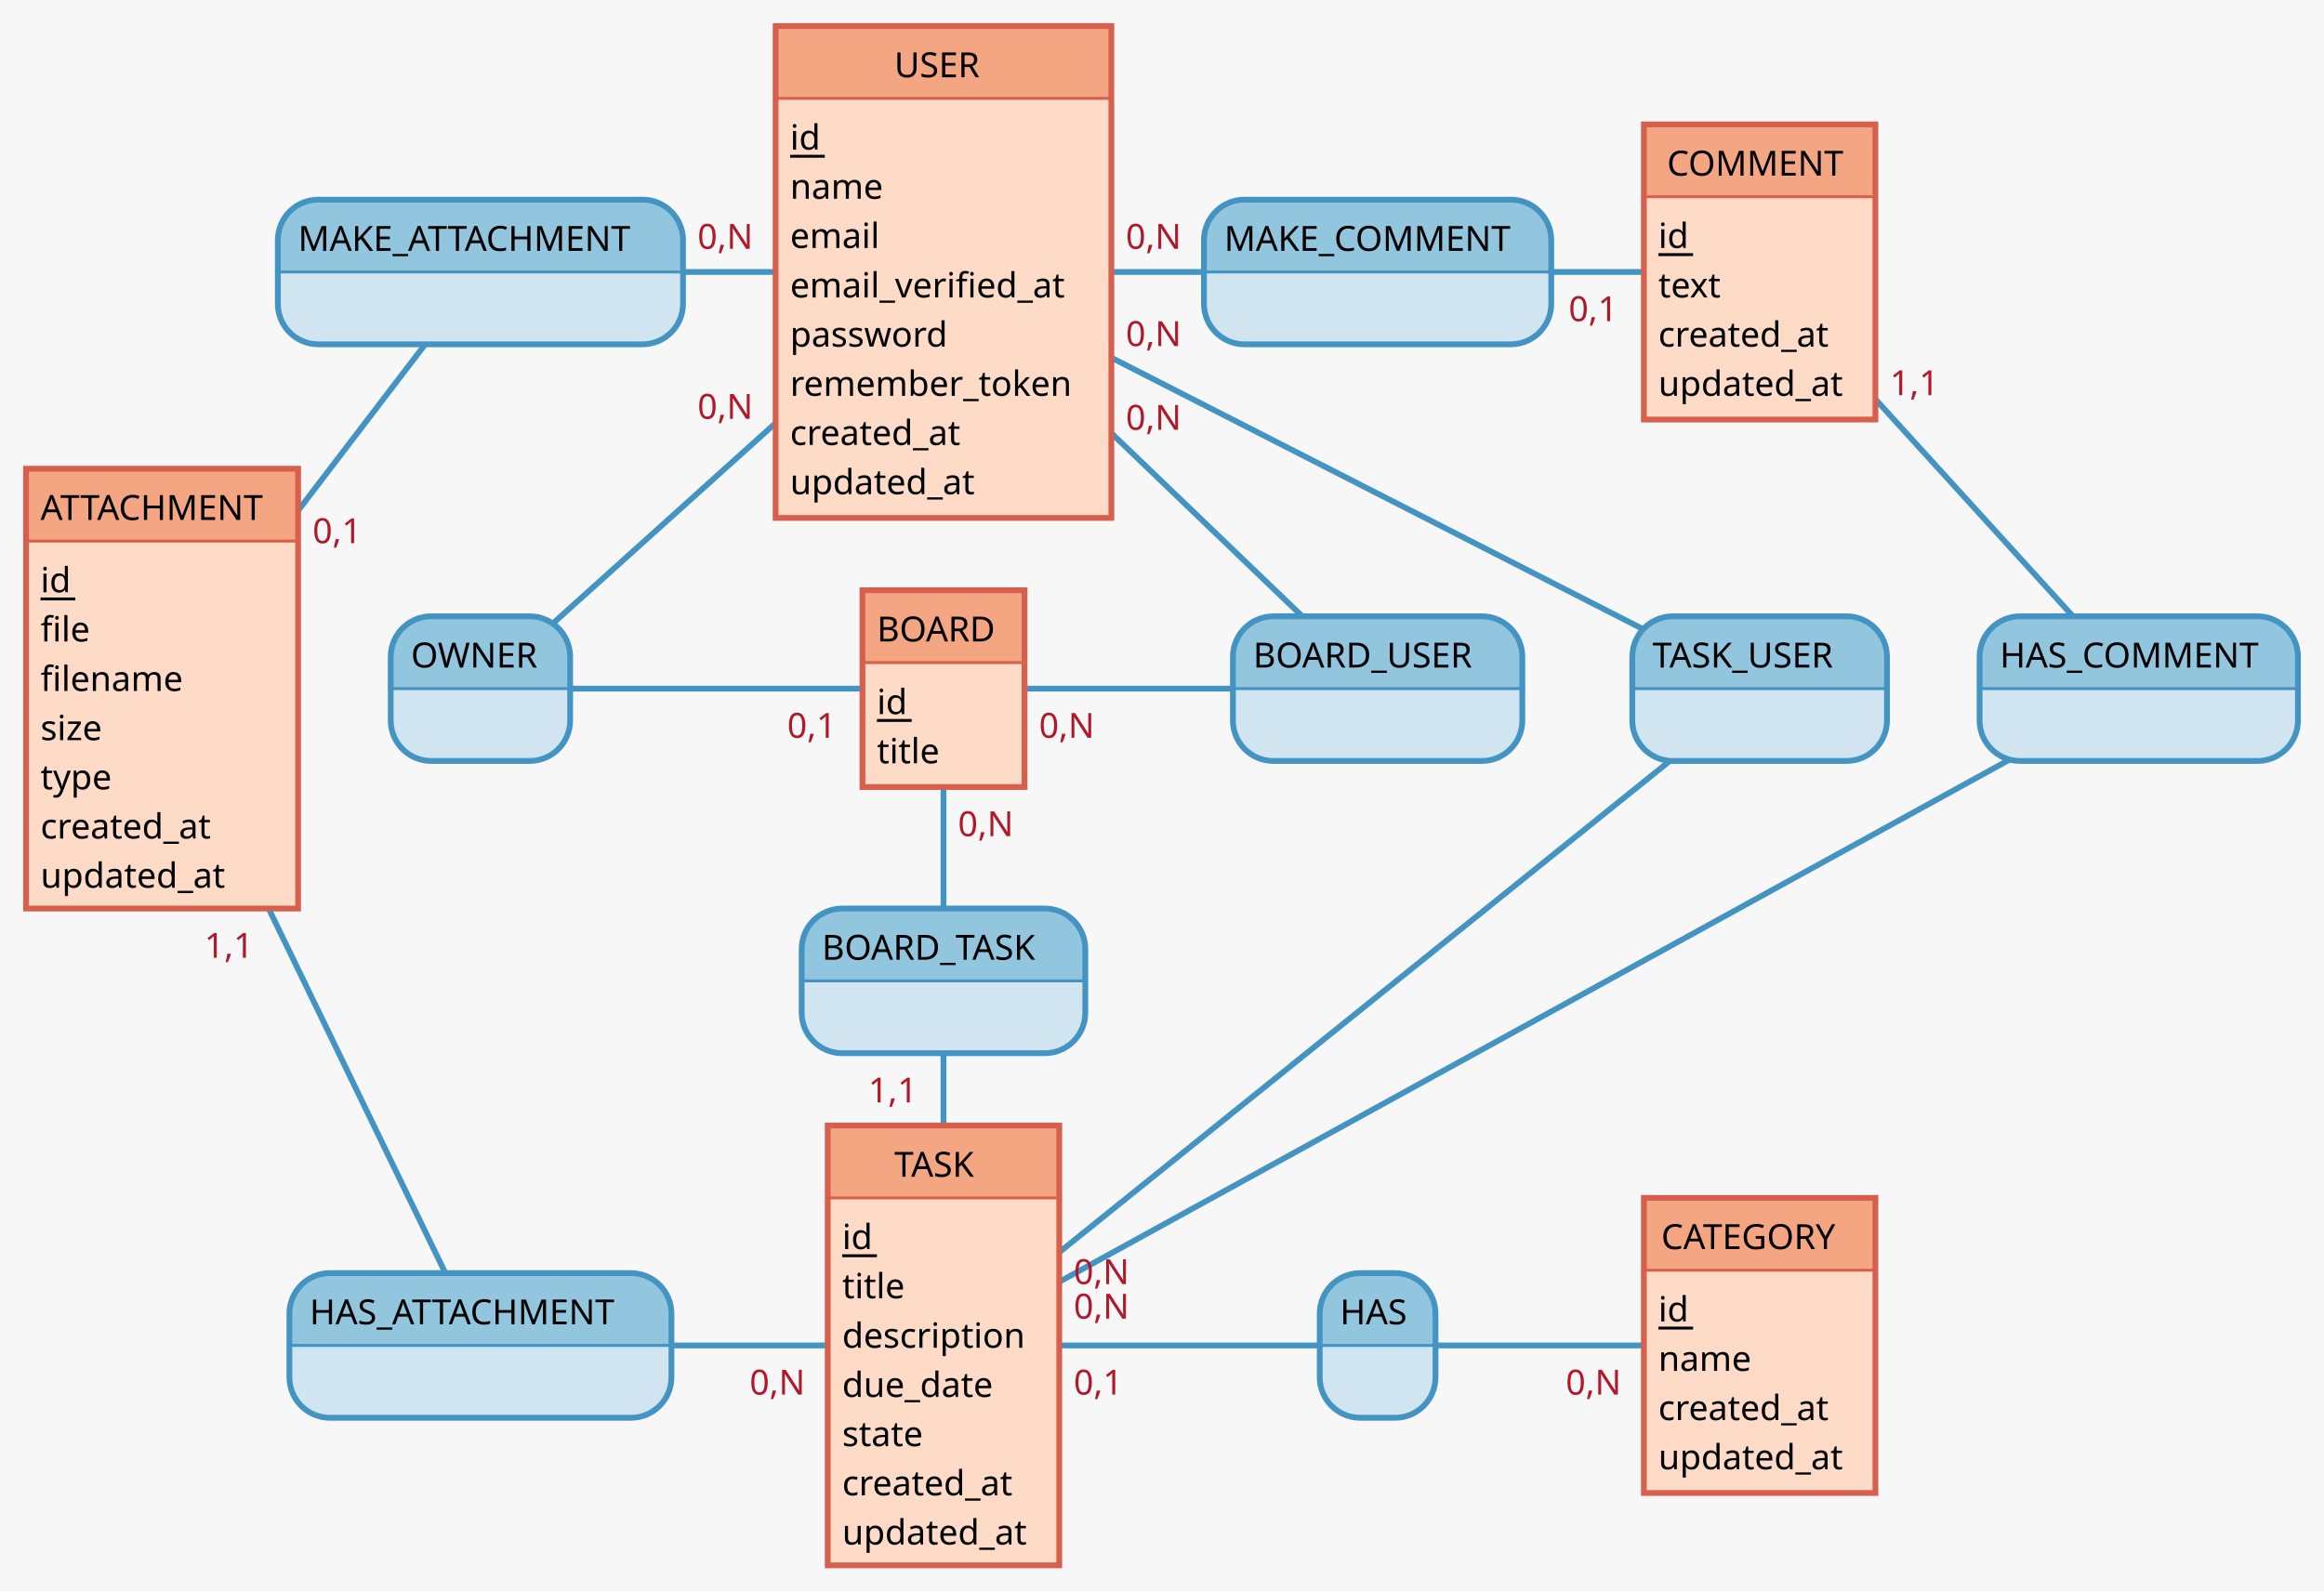
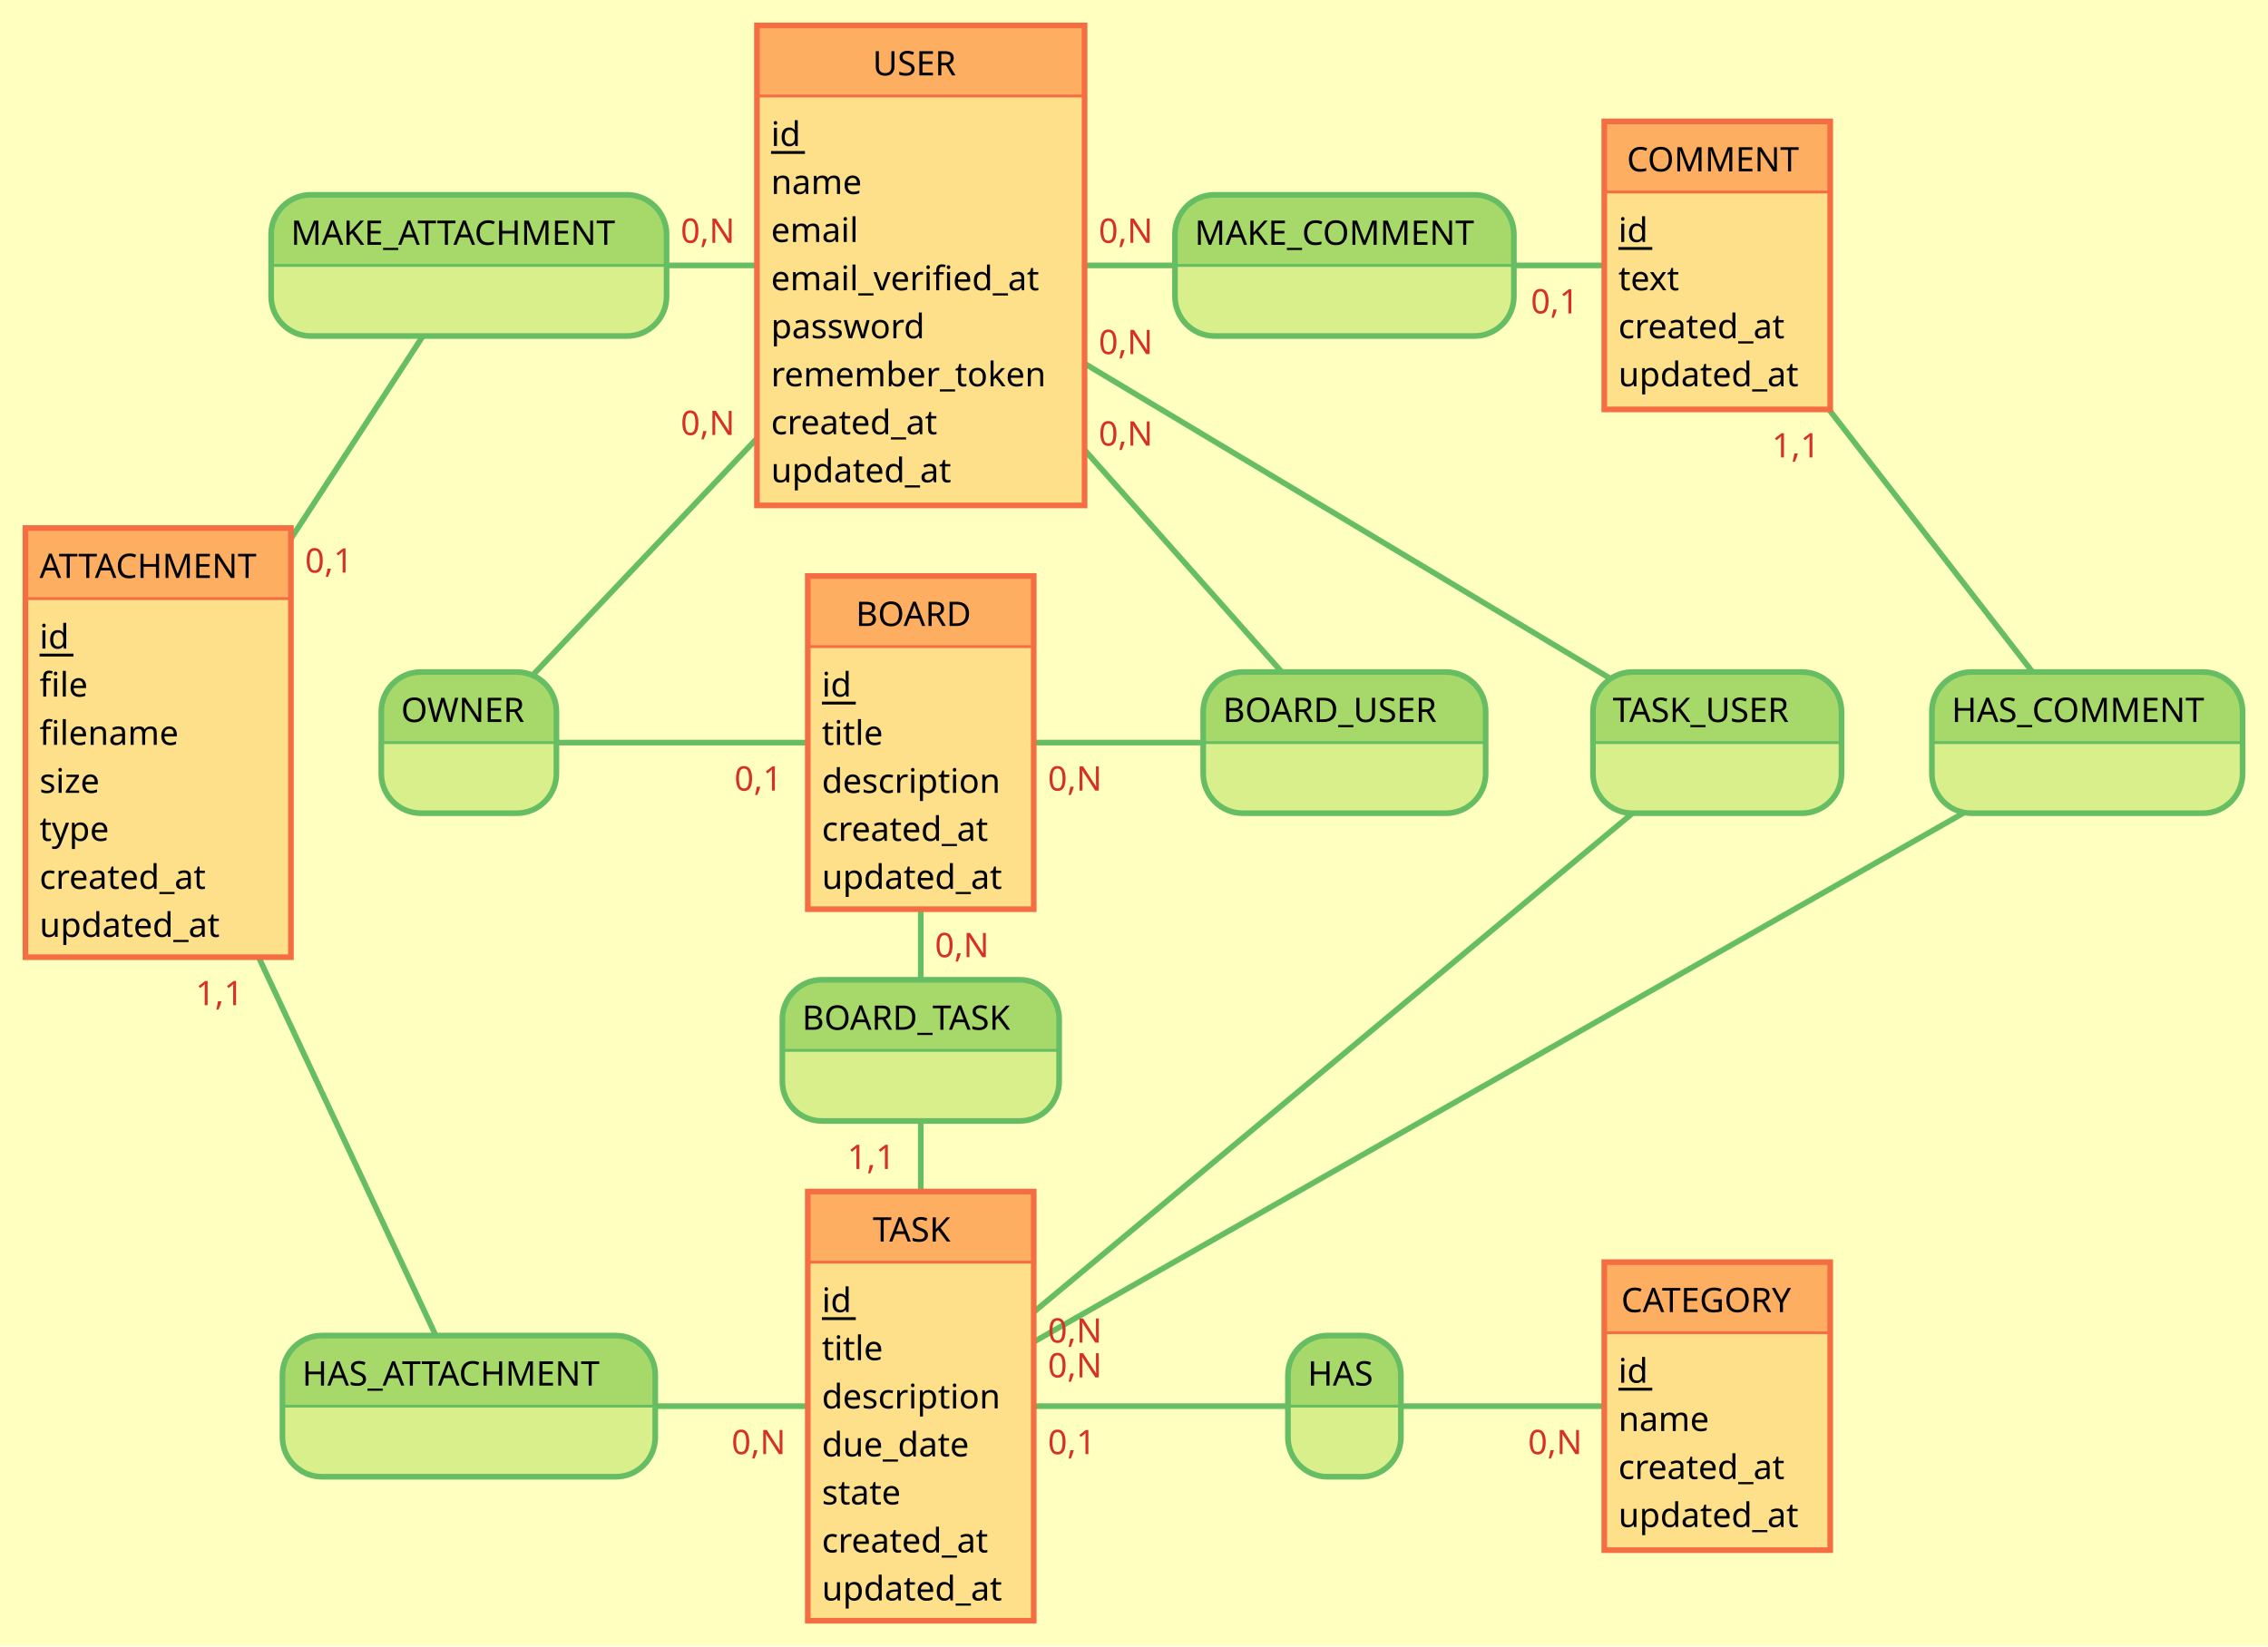
- <svg xmlns="http://www.w3.org/2000/svg" width="803" height="550" view_box="0 0 803 550">\n\n<rect id="frame" x="0" y="0" width="803" height="550" fill="#f7f7f7" stroke="none" stroke-width="0" />
-   <line x1="326" y1="465" x2="739" y2="238" stroke="#4393c3" stroke-width="2" />
-   <text x="371" y="455.734" fill="#b2182b" font-family="Verdana" font-size="12">0,N</text>
-   <line x1="608" y1="94" x2="739" y2="238" stroke="#4393c3" stroke-width="2" />
-   <text x="653" y="136.568" fill="#b2182b" font-family="Verdana" font-size="12">1,1</text>
+ <svg xmlns="http://www.w3.org/2000/svg" width="803" height="583" view_box="0 0 803 583">\n\n<rect id="frame" x="0" y="0" width="803" height="583" fill="#ffffbf" stroke="none" stroke-width="0" />
+   <line x1="326" y1="498" x2="739" y2="263" stroke="#66bd63" stroke-width="2" />
+   <text x="371" y="487.817" fill="#d73027" font-family="Verdana" font-size="12">0,N</text>
+   <line x1="608" y1="94" x2="739" y2="263" stroke="#66bd63" stroke-width="2" />
+   <text x="627.347" y="162" fill="#d73027" font-family="Verdana" font-size="12">1,1</text>
  <g id="association-HAS_COMMENT">
-     <path d="M 780 213 a 14 14 90 0 1 14 14 V 238 h -110 V 227 a 14 14 90 0 1 14 -14" fill="#92c5de" stroke="#92c5de" stroke-width="0" />
-     <path d="M 794 238.0 v 11 a 14 14 90 0 1 -14 14 H 698 a 14 14 90 0 1 -14 -14 V 238.0 H 110" fill="#d1e5f0" stroke="#d1e5f0" stroke-width="0" />
-     <rect x="684" y="213" width="110" height="50" fill="none" rx="14" stroke="#4393c3" stroke-width="2" />
-     <line x1="684" y1="238" x2="794" y2="238" stroke="#4393c3" stroke-width="1" />
-     <text x="691" y="230.7" fill="#000000" font-family="Verdana" font-size="12">HAS_COMMENT</text>
+     <path d="M 780 238 a 14 14 90 0 1 14 14 V 263 h -110 V 252 a 14 14 90 0 1 14 -14" fill="#a6d96a" stroke="#a6d96a" stroke-width="0" />
+     <path d="M 794 263.0 v 11 a 14 14 90 0 1 -14 14 H 698 a 14 14 90 0 1 -14 -14 V 263.0 H 110" fill="#d9ef8b" stroke="#d9ef8b" stroke-width="0" />
+     <rect x="684" y="238" width="110" height="50" fill="none" rx="14" stroke="#66bd63" stroke-width="2" />
+     <line x1="684" y1="263" x2="794" y2="263" stroke="#66bd63" stroke-width="1" />
+     <text x="691" y="255.7" fill="#000000" font-family="Verdana" font-size="12">HAS_COMMENT</text>
  </g>
-   <line x1="326" y1="94" x2="608" y2="238" stroke="#4393c3" stroke-width="2" />
-   <text x="389" y="119.606" fill="#b2182b" font-family="Verdana" font-size="12">0,N</text>
-   <line x1="326" y1="465" x2="608" y2="238" stroke="#4393c3" stroke-width="2" />
-   <text x="371" y="443.805" fill="#b2182b" font-family="Verdana" font-size="12">0,N</text>
+   <line x1="326" y1="94" x2="608" y2="263" stroke="#66bd63" stroke-width="2" />
+   <text x="389" y="125.399" fill="#d73027" font-family="Verdana" font-size="12">0,N</text>
+   <line x1="326" y1="498" x2="608" y2="263" stroke="#66bd63" stroke-width="2" />
+   <text x="371" y="475.501" fill="#d73027" font-family="Verdana" font-size="12">0,N</text>
  <g id="association-TASK_USER">
-     <path d="M 638 213 a 14 14 90 0 1 14 14 V 238 h -88 V 227 a 14 14 90 0 1 14 -14" fill="#92c5de" stroke="#92c5de" stroke-width="0" />
-     <path d="M 652 238.0 v 11 a 14 14 90 0 1 -14 14 H 578 a 14 14 90 0 1 -14 -14 V 238.0 H 88" fill="#d1e5f0" stroke="#d1e5f0" stroke-width="0" />
-     <rect x="564" y="213" width="88" height="50" fill="none" rx="14" stroke="#4393c3" stroke-width="2" />
-     <line x1="564" y1="238" x2="652" y2="238" stroke="#4393c3" stroke-width="1" />
-     <text x="571" y="230.7" fill="#000000" font-family="Verdana" font-size="12">TASK_USER</text>
+     <path d="M 638 238 a 14 14 90 0 1 14 14 V 263 h -88 V 252 a 14 14 90 0 1 14 -14" fill="#a6d96a" stroke="#a6d96a" stroke-width="0" />
+     <path d="M 652 263.0 v 11 a 14 14 90 0 1 -14 14 H 578 a 14 14 90 0 1 -14 -14 V 263.0 H 88" fill="#d9ef8b" stroke="#d9ef8b" stroke-width="0" />
+     <rect x="564" y="238" width="88" height="50" fill="none" rx="14" stroke="#66bd63" stroke-width="2" />
+     <line x1="564" y1="263" x2="652" y2="263" stroke="#66bd63" stroke-width="1" />
+     <text x="571" y="255.7" fill="#000000" font-family="Verdana" font-size="12">TASK_USER</text>
  </g>
-   <line x1="326" y1="94" x2="476" y2="238" stroke="#4393c3" stroke-width="2" />
-   <text x="389" y="148.547" fill="#b2182b" font-family="Verdana" font-size="12">0,N</text>
-   <line x1="326" y1="238" x2="476" y2="238" stroke="#4393c3" stroke-width="2" />
-   <text x="359" y="255.0" fill="#b2182b" font-family="Verdana" font-size="12">0,N</text>
+   <line x1="326" y1="94" x2="476" y2="263" stroke="#66bd63" stroke-width="2" />
+   <text x="389" y="157.823" fill="#d73027" font-family="Verdana" font-size="12">0,N</text>
+   <line x1="326" y1="263" x2="476" y2="263" stroke="#66bd63" stroke-width="2" />
+   <text x="371" y="280.0" fill="#d73027" font-family="Verdana" font-size="12">0,N</text>
  <g id="association-BOARD_USER">
-     <path d="M 512 213 a 14 14 90 0 1 14 14 V 238 h -100 V 227 a 14 14 90 0 1 14 -14" fill="#92c5de" stroke="#92c5de" stroke-width="0" />
-     <path d="M 526 238.0 v 11 a 14 14 90 0 1 -14 14 H 440 a 14 14 90 0 1 -14 -14 V 238.0 H 100" fill="#d1e5f0" stroke="#d1e5f0" stroke-width="0" />
-     <rect x="426" y="213" width="100" height="50" fill="none" rx="14" stroke="#4393c3" stroke-width="2" />
-     <line x1="426" y1="238" x2="526" y2="238" stroke="#4393c3" stroke-width="1" />
-     <text x="433" y="230.7" fill="#000000" font-family="Verdana" font-size="12">BOARD_USER</text>
+     <path d="M 512 238 a 14 14 90 0 1 14 14 V 263 h -100 V 252 a 14 14 90 0 1 14 -14" fill="#a6d96a" stroke="#a6d96a" stroke-width="0" />
+     <path d="M 526 263.0 v 11 a 14 14 90 0 1 -14 14 H 440 a 14 14 90 0 1 -14 -14 V 263.0 H 100" fill="#d9ef8b" stroke="#d9ef8b" stroke-width="0" />
+     <rect x="426" y="238" width="100" height="50" fill="none" rx="14" stroke="#66bd63" stroke-width="2" />
+     <line x1="426" y1="263" x2="526" y2="263" stroke="#66bd63" stroke-width="1" />
+     <text x="433" y="255.7" fill="#000000" font-family="Verdana" font-size="12">BOARD_USER</text>
  </g>
-   <line x1="326" y1="465" x2="326" y2="339" stroke="#4393c3" stroke-width="2" />
-   <text x="300.0" y="381" fill="#b2182b" font-family="Verdana" font-size="12">1,1</text>
-   <line x1="326" y1="238" x2="326" y2="339" stroke="#4393c3" stroke-width="2" />
-   <text x="331.0" y="289" fill="#b2182b" font-family="Verdana" font-size="12">0,N</text>
+   <line x1="326" y1="498" x2="326" y2="372" stroke="#66bd63" stroke-width="2" />
+   <text x="300.0" y="414" fill="#d73027" font-family="Verdana" font-size="12">1,1</text>
+   <line x1="326" y1="263" x2="326" y2="372" stroke="#66bd63" stroke-width="2" />
+   <text x="331.0" y="339" fill="#d73027" font-family="Verdana" font-size="12">0,N</text>
  <g id="association-BOARD_TASK">
-     <path d="M 361 314 a 14 14 90 0 1 14 14 V 339 h -98 V 328 a 14 14 90 0 1 14 -14" fill="#92c5de" stroke="#92c5de" stroke-width="0" />
-     <path d="M 375 339.0 v 11 a 14 14 90 0 1 -14 14 H 291 a 14 14 90 0 1 -14 -14 V 339.0 H 98" fill="#d1e5f0" stroke="#d1e5f0" stroke-width="0" />
-     <rect x="277" y="314" width="98" height="50" fill="none" rx="14" stroke="#4393c3" stroke-width="2" />
-     <line x1="277" y1="339" x2="375" y2="339" stroke="#4393c3" stroke-width="1" />
-     <text x="284" y="331.7" fill="#000000" font-family="Verdana" font-size="12">BOARD_TASK</text>
+     <path d="M 361 347 a 14 14 90 0 1 14 14 V 372 h -98 V 361 a 14 14 90 0 1 14 -14" fill="#a6d96a" stroke="#a6d96a" stroke-width="0" />
+     <path d="M 375 372.0 v 11 a 14 14 90 0 1 -14 14 H 291 a 14 14 90 0 1 -14 -14 V 372.0 H 98" fill="#d9ef8b" stroke="#d9ef8b" stroke-width="0" />
+     <rect x="277" y="347" width="98" height="50" fill="none" rx="14" stroke="#66bd63" stroke-width="2" />
+     <line x1="277" y1="372" x2="375" y2="372" stroke="#66bd63" stroke-width="1" />
+     <text x="284" y="364.7" fill="#000000" font-family="Verdana" font-size="12">BOARD_TASK</text>
  </g>
-   <line x1="326" y1="94" x2="166" y2="94" stroke="#4393c3" stroke-width="2" />
-   <text x="241" y="86.0" fill="#b2182b" font-family="Verdana" font-size="12">0,N</text>
-   <line x1="56" y1="238" x2="166" y2="94" stroke="#4393c3" stroke-width="2" />
-   <text x="108" y="187.728" fill="#b2182b" font-family="Verdana" font-size="12">0,1</text>
+   <line x1="326" y1="94" x2="166" y2="94" stroke="#66bd63" stroke-width="2" />
+   <text x="241" y="86.0" fill="#d73027" font-family="Verdana" font-size="12">0,N</text>
+   <line x1="56" y1="263" x2="166" y2="94" stroke="#66bd63" stroke-width="2" />
+   <text x="108" y="202.789" fill="#d73027" font-family="Verdana" font-size="12">0,1</text>
  <g id="association-MAKE_ATTACHMENT">
-     <path d="M 222 69 a 14 14 90 0 1 14 14 V 94 h -140 V 83 a 14 14 90 0 1 14 -14" fill="#92c5de" stroke="#92c5de" stroke-width="0" />
-     <path d="M 236 94.0 v 11 a 14 14 90 0 1 -14 14 H 110 a 14 14 90 0 1 -14 -14 V 94.0 H 140" fill="#d1e5f0" stroke="#d1e5f0" stroke-width="0" />
-     <rect x="96" y="69" width="140" height="50" fill="none" rx="14" stroke="#4393c3" stroke-width="2" />
-     <line x1="96" y1="94" x2="236" y2="94" stroke="#4393c3" stroke-width="1" />
+     <path d="M 222 69 a 14 14 90 0 1 14 14 V 94 h -140 V 83 a 14 14 90 0 1 14 -14" fill="#a6d96a" stroke="#a6d96a" stroke-width="0" />
+     <path d="M 236 94.0 v 11 a 14 14 90 0 1 -14 14 H 110 a 14 14 90 0 1 -14 -14 V 94.0 H 140" fill="#d9ef8b" stroke="#d9ef8b" stroke-width="0" />
+     <rect x="96" y="69" width="140" height="50" fill="none" rx="14" stroke="#66bd63" stroke-width="2" />
+     <line x1="96" y1="94" x2="236" y2="94" stroke="#66bd63" stroke-width="1" />
    <text x="103" y="86.7" fill="#000000" font-family="Verdana" font-size="12">MAKE_ATTACHMENT</text>
  </g>
-   <line x1="326" y1="94" x2="476" y2="94" stroke="#4393c3" stroke-width="2" />
-   <text x="389" y="86.0" fill="#b2182b" font-family="Verdana" font-size="12">0,N</text>
-   <line x1="608" y1="94" x2="476" y2="94" stroke="#4393c3" stroke-width="2" />
-   <text x="542" y="111.0" fill="#b2182b" font-family="Verdana" font-size="12">0,1</text>
+   <line x1="326" y1="94" x2="476" y2="94" stroke="#66bd63" stroke-width="2" />
+   <text x="389" y="86.0" fill="#d73027" font-family="Verdana" font-size="12">0,N</text>
+   <line x1="608" y1="94" x2="476" y2="94" stroke="#66bd63" stroke-width="2" />
+   <text x="542" y="111.0" fill="#d73027" font-family="Verdana" font-size="12">0,1</text>
  <g id="association-MAKE_COMMENT">
-     <path d="M 522 69 a 14 14 90 0 1 14 14 V 94 h -120 V 83 a 14 14 90 0 1 14 -14" fill="#92c5de" stroke="#92c5de" stroke-width="0" />
-     <path d="M 536 94.0 v 11 a 14 14 90 0 1 -14 14 H 430 a 14 14 90 0 1 -14 -14 V 94.0 H 120" fill="#d1e5f0" stroke="#d1e5f0" stroke-width="0" />
-     <rect x="416" y="69" width="120" height="50" fill="none" rx="14" stroke="#4393c3" stroke-width="2" />
-     <line x1="416" y1="94" x2="536" y2="94" stroke="#4393c3" stroke-width="1" />
+     <path d="M 522 69 a 14 14 90 0 1 14 14 V 94 h -120 V 83 a 14 14 90 0 1 14 -14" fill="#a6d96a" stroke="#a6d96a" stroke-width="0" />
+     <path d="M 536 94.0 v 11 a 14 14 90 0 1 -14 14 H 430 a 14 14 90 0 1 -14 -14 V 94.0 H 120" fill="#d9ef8b" stroke="#d9ef8b" stroke-width="0" />
+     <rect x="416" y="69" width="120" height="50" fill="none" rx="14" stroke="#66bd63" stroke-width="2" />
+     <line x1="416" y1="94" x2="536" y2="94" stroke="#66bd63" stroke-width="1" />
    <text x="423" y="86.7" fill="#000000" font-family="Verdana" font-size="12">MAKE_COMMENT</text>
  </g>
-   <line x1="326" y1="465" x2="166" y2="465" stroke="#4393c3" stroke-width="2" />
-   <text x="259" y="482.0" fill="#b2182b" font-family="Verdana" font-size="12">0,N</text>
-   <line x1="56" y1="238" x2="166" y2="465" stroke="#4393c3" stroke-width="2" />
-   <text x="70.619" y="331" fill="#b2182b" font-family="Verdana" font-size="12">1,1</text>
+   <line x1="326" y1="498" x2="166" y2="498" stroke="#66bd63" stroke-width="2" />
+   <text x="259" y="515.0" fill="#d73027" font-family="Verdana" font-size="12">0,N</text>
+   <line x1="56" y1="263" x2="166" y2="498" stroke="#66bd63" stroke-width="2" />
+   <text x="69.239" y="356" fill="#d73027" font-family="Verdana" font-size="12">1,1</text>
  <g id="association-HAS_ATTACHMENT">
-     <path d="M 218 440 a 14 14 90 0 1 14 14 V 465 h -132 V 454 a 14 14 90 0 1 14 -14" fill="#92c5de" stroke="#92c5de" stroke-width="0" />
-     <path d="M 232 465.0 v 11 a 14 14 90 0 1 -14 14 H 114 a 14 14 90 0 1 -14 -14 V 465.0 H 132" fill="#d1e5f0" stroke="#d1e5f0" stroke-width="0" />
-     <rect x="100" y="440" width="132" height="50" fill="none" rx="14" stroke="#4393c3" stroke-width="2" />
-     <line x1="100" y1="465" x2="232" y2="465" stroke="#4393c3" stroke-width="1" />
-     <text x="107" y="457.7" fill="#000000" font-family="Verdana" font-size="12">HAS_ATTACHMENT</text>
+     <path d="M 218 473 a 14 14 90 0 1 14 14 V 498 h -132 V 487 a 14 14 90 0 1 14 -14" fill="#a6d96a" stroke="#a6d96a" stroke-width="0" />
+     <path d="M 232 498.0 v 11 a 14 14 90 0 1 -14 14 H 114 a 14 14 90 0 1 -14 -14 V 498.0 H 132" fill="#d9ef8b" stroke="#d9ef8b" stroke-width="0" />
+     <rect x="100" y="473" width="132" height="50" fill="none" rx="14" stroke="#66bd63" stroke-width="2" />
+     <line x1="100" y1="498" x2="232" y2="498" stroke="#66bd63" stroke-width="1" />
+     <text x="107" y="490.7" fill="#000000" font-family="Verdana" font-size="12">HAS_ATTACHMENT</text>
  </g>
-   <line x1="326" y1="94" x2="166" y2="238" stroke="#4393c3" stroke-width="2" />
-   <text x="241" y="144.745" fill="#b2182b" font-family="Verdana" font-size="12">0,N</text>
-   <line x1="326" y1="238" x2="166" y2="238" stroke="#4393c3" stroke-width="2" />
-   <text x="272" y="255.0" fill="#b2182b" font-family="Verdana" font-size="12">0,1</text>
+   <line x1="326" y1="94" x2="166" y2="263" stroke="#66bd63" stroke-width="2" />
+   <text x="241" y="154.06" fill="#d73027" font-family="Verdana" font-size="12">0,N</text>
+   <line x1="326" y1="263" x2="166" y2="263" stroke="#66bd63" stroke-width="2" />
+   <text x="260" y="280.0" fill="#d73027" font-family="Verdana" font-size="12">0,1</text>
  <g id="association-OWNER">
-     <path d="M 183 213 a 14 14 90 0 1 14 14 V 238 h -62 V 227 a 14 14 90 0 1 14 -14" fill="#92c5de" stroke="#92c5de" stroke-width="0" />
-     <path d="M 197 238.0 v 11 a 14 14 90 0 1 -14 14 H 149 a 14 14 90 0 1 -14 -14 V 238.0 H 62" fill="#d1e5f0" stroke="#d1e5f0" stroke-width="0" />
-     <rect x="135" y="213" width="62" height="50" fill="none" rx="14" stroke="#4393c3" stroke-width="2" />
-     <line x1="135" y1="238" x2="197" y2="238" stroke="#4393c3" stroke-width="1" />
-     <text x="142" y="230.7" fill="#000000" font-family="Verdana" font-size="12">OWNER</text>
+     <path d="M 183 238 a 14 14 90 0 1 14 14 V 263 h -62 V 252 a 14 14 90 0 1 14 -14" fill="#a6d96a" stroke="#a6d96a" stroke-width="0" />
+     <path d="M 197 263.0 v 11 a 14 14 90 0 1 -14 14 H 149 a 14 14 90 0 1 -14 -14 V 263.0 H 62" fill="#d9ef8b" stroke="#d9ef8b" stroke-width="0" />
+     <rect x="135" y="238" width="62" height="50" fill="none" rx="14" stroke="#66bd63" stroke-width="2" />
+     <line x1="135" y1="263" x2="197" y2="263" stroke="#66bd63" stroke-width="1" />
+     <text x="142" y="255.7" fill="#000000" font-family="Verdana" font-size="12">OWNER</text>
  </g>
-   <line x1="326" y1="465" x2="476" y2="465" stroke="#4393c3" stroke-width="2" />
-   <text x="371" y="482.0" fill="#b2182b" font-family="Verdana" font-size="12">0,1</text>
-   <line x1="608" y1="465" x2="476" y2="465" stroke="#4393c3" stroke-width="2" />
-   <text x="541" y="482.0" fill="#b2182b" font-family="Verdana" font-size="12">0,N</text>
+   <line x1="326" y1="498" x2="476" y2="498" stroke="#66bd63" stroke-width="2" />
+   <text x="371" y="515.0" fill="#d73027" font-family="Verdana" font-size="12">0,1</text>
+   <line x1="608" y1="498" x2="476" y2="498" stroke="#66bd63" stroke-width="2" />
+   <text x="541" y="515.0" fill="#d73027" font-family="Verdana" font-size="12">0,N</text>
  <g id="association-HAS">
-     <path d="M 482 440 a 14 14 90 0 1 14 14 V 465 h -40 V 454 a 14 14 90 0 1 14 -14" fill="#92c5de" stroke="#92c5de" stroke-width="0" />
-     <path d="M 496 465.0 v 11 a 14 14 90 0 1 -14 14 H 470 a 14 14 90 0 1 -14 -14 V 465.0 H 40" fill="#d1e5f0" stroke="#d1e5f0" stroke-width="0" />
-     <rect x="456" y="440" width="40" height="50" fill="none" rx="14" stroke="#4393c3" stroke-width="2" />
-     <line x1="456" y1="465" x2="496" y2="465" stroke="#4393c3" stroke-width="1" />
-     <text x="463" y="457.7" fill="#000000" font-family="Verdana" font-size="12">HAS</text>
+     <path d="M 482 473 a 14 14 90 0 1 14 14 V 498 h -40 V 487 a 14 14 90 0 1 14 -14" fill="#a6d96a" stroke="#a6d96a" stroke-width="0" />
+     <path d="M 496 498.0 v 11 a 14 14 90 0 1 -14 14 H 470 a 14 14 90 0 1 -14 -14 V 498.0 H 40" fill="#d9ef8b" stroke="#d9ef8b" stroke-width="0" />
+     <rect x="456" y="473" width="40" height="50" fill="none" rx="14" stroke="#66bd63" stroke-width="2" />
+     <line x1="456" y1="498" x2="496" y2="498" stroke="#66bd63" stroke-width="1" />
+     <text x="463" y="490.7" fill="#000000" font-family="Verdana" font-size="12">HAS</text>
  </g>
  <g id="entity-COMMENT">
    <g id="frame-COMMENT">
-       <rect x="568" y="43" width="80" height="25" fill="#f4a582" stroke="#f4a582" stroke-width="0" />
-       <rect x="568" y="68.0" width="80" height="77" fill="#fddbc7" stroke="#fddbc7" stroke-width="0" />
-       <rect x="568" y="43" width="80" height="102" fill="none" stroke="#d6604d" stroke-width="2" />
-       <line x1="568" y1="68" x2="648" y2="68" stroke="#d6604d" stroke-width="1" />
+       <rect x="568" y="43" width="80" height="25" fill="#fdae61" stroke="#fdae61" stroke-width="0" />
+       <rect x="568" y="68.0" width="80" height="77" fill="#fee08b" stroke="#fee08b" stroke-width="0" />
+       <rect x="568" y="43" width="80" height="102" fill="none" stroke="#f46d43" stroke-width="2" />
+       <line x1="568" y1="68" x2="648" y2="68" stroke="#f46d43" stroke-width="1" />
    </g>
    <text x="576" y="60.7" fill="#000000" font-family="Verdana" font-size="12">COMMENT</text>
    <text x="573" y="85.7" fill="#000000" font-family="Verdana" font-size="12">id</text>
    <line x1="573" y1="88" x2="585" y2="88" stroke="#000000" stroke-width="1" />
    <text x="573" y="102.8" fill="#000000" font-family="Verdana" font-size="12">text</text>
    <text x="573" y="119.8" fill="#000000" font-family="Verdana" font-size="12">created_at</text>
    <text x="573" y="136.8" fill="#000000" font-family="Verdana" font-size="12">updated_at</text>
  </g>
  <g id="entity-CATEGORY">
    <g id="frame-CATEGORY">
-       <rect x="568" y="414" width="80" height="25" fill="#f4a582" stroke="#f4a582" stroke-width="0" />
-       <rect x="568" y="439.0" width="80" height="77" fill="#fddbc7" stroke="#fddbc7" stroke-width="0" />
-       <rect x="568" y="414" width="80" height="102" fill="none" stroke="#d6604d" stroke-width="2" />
-       <line x1="568" y1="439" x2="648" y2="439" stroke="#d6604d" stroke-width="1" />
+       <rect x="568" y="447" width="80" height="25" fill="#fdae61" stroke="#fdae61" stroke-width="0" />
+       <rect x="568" y="472.0" width="80" height="77" fill="#fee08b" stroke="#fee08b" stroke-width="0" />
+       <rect x="568" y="447" width="80" height="102" fill="none" stroke="#f46d43" stroke-width="2" />
+       <line x1="568" y1="472" x2="648" y2="472" stroke="#f46d43" stroke-width="1" />
    </g>
-     <text x="574" y="431.7" fill="#000000" font-family="Verdana" font-size="12">CATEGORY</text>
-     <text x="573" y="456.7" fill="#000000" font-family="Verdana" font-size="12">id</text>
-     <line x1="573" y1="459" x2="585" y2="459" stroke="#000000" stroke-width="1" />
-     <text x="573" y="473.8" fill="#000000" font-family="Verdana" font-size="12">name</text>
-     <text x="573" y="490.8" fill="#000000" font-family="Verdana" font-size="12">created_at</text>
-     <text x="573" y="507.8" fill="#000000" font-family="Verdana" font-size="12">updated_at</text>
+     <text x="574" y="464.7" fill="#000000" font-family="Verdana" font-size="12">CATEGORY</text>
+     <text x="573" y="489.7" fill="#000000" font-family="Verdana" font-size="12">id</text>
+     <line x1="573" y1="492" x2="585" y2="492" stroke="#000000" stroke-width="1" />
+     <text x="573" y="506.8" fill="#000000" font-family="Verdana" font-size="12">name</text>
+     <text x="573" y="523.8" fill="#000000" font-family="Verdana" font-size="12">created_at</text>
+     <text x="573" y="540.8" fill="#000000" font-family="Verdana" font-size="12">updated_at</text>
  </g>
  <g id="entity-TASK">
    <g id="frame-TASK">
-       <rect x="286" y="389" width="80" height="25" fill="#f4a582" stroke="#f4a582" stroke-width="0" />
-       <rect x="286" y="414.0" width="80" height="127" fill="#fddbc7" stroke="#fddbc7" stroke-width="0" />
-       <rect x="286" y="389" width="80" height="152" fill="none" stroke="#d6604d" stroke-width="2" />
-       <line x1="286" y1="414" x2="366" y2="414" stroke="#d6604d" stroke-width="1" />
+       <rect x="286" y="422" width="80" height="25" fill="#fdae61" stroke="#fdae61" stroke-width="0" />
+       <rect x="286" y="447.0" width="80" height="127" fill="#fee08b" stroke="#fee08b" stroke-width="0" />
+       <rect x="286" y="422" width="80" height="152" fill="none" stroke="#f46d43" stroke-width="2" />
+       <line x1="286" y1="447" x2="366" y2="447" stroke="#f46d43" stroke-width="1" />
    </g>
-     <text x="309" y="406.7" fill="#000000" font-family="Verdana" font-size="12">TASK</text>
-     <text x="291" y="431.7" fill="#000000" font-family="Verdana" font-size="12">id</text>
-     <line x1="291" y1="434" x2="303" y2="434" stroke="#000000" stroke-width="1" />
-     <text x="291" y="448.7" fill="#000000" font-family="Verdana" font-size="12">title</text>
-     <text x="291" y="465.8" fill="#000000" font-family="Verdana" font-size="12">description</text>
-     <text x="291" y="482.8" fill="#000000" font-family="Verdana" font-size="12">due_date</text>
-     <text x="291" y="499.8" fill="#000000" font-family="Verdana" font-size="12">state</text>
-     <text x="291" y="516.8" fill="#000000" font-family="Verdana" font-size="12">created_at</text>
-     <text x="291" y="533.8" fill="#000000" font-family="Verdana" font-size="12">updated_at</text>
+     <text x="309" y="439.7" fill="#000000" font-family="Verdana" font-size="12">TASK</text>
+     <text x="291" y="464.7" fill="#000000" font-family="Verdana" font-size="12">id</text>
+     <line x1="291" y1="467" x2="303" y2="467" stroke="#000000" stroke-width="1" />
+     <text x="291" y="481.7" fill="#000000" font-family="Verdana" font-size="12">title</text>
+     <text x="291" y="498.8" fill="#000000" font-family="Verdana" font-size="12">description</text>
+     <text x="291" y="515.8" fill="#000000" font-family="Verdana" font-size="12">due_date</text>
+     <text x="291" y="532.8" fill="#000000" font-family="Verdana" font-size="12">state</text>
+     <text x="291" y="549.8" fill="#000000" font-family="Verdana" font-size="12">created_at</text>
+     <text x="291" y="566.8" fill="#000000" font-family="Verdana" font-size="12">updated_at</text>
  </g>
  <g id="entity-ATTACHMENT">
    <g id="frame-ATTACHMENT">
-       <rect x="9" y="162" width="94" height="25" fill="#f4a582" stroke="#f4a582" stroke-width="0" />
-       <rect x="9" y="187.0" width="94" height="127" fill="#fddbc7" stroke="#fddbc7" stroke-width="0" />
-       <rect x="9" y="162" width="94" height="152" fill="none" stroke="#d6604d" stroke-width="2" />
-       <line x1="9" y1="187" x2="103" y2="187" stroke="#d6604d" stroke-width="1" />
+       <rect x="9" y="187" width="94" height="25" fill="#fdae61" stroke="#fdae61" stroke-width="0" />
+       <rect x="9" y="212.0" width="94" height="127" fill="#fee08b" stroke="#fee08b" stroke-width="0" />
+       <rect x="9" y="187" width="94" height="152" fill="none" stroke="#f46d43" stroke-width="2" />
+       <line x1="9" y1="212" x2="103" y2="212" stroke="#f46d43" stroke-width="1" />
    </g>
-     <text x="14" y="179.7" fill="#000000" font-family="Verdana" font-size="12">ATTACHMENT</text>
-     <text x="14" y="204.7" fill="#000000" font-family="Verdana" font-size="12">id</text>
-     <line x1="14" y1="207" x2="26" y2="207" stroke="#000000" stroke-width="1" />
-     <text x="14" y="221.7" fill="#000000" font-family="Verdana" font-size="12">file</text>
-     <text x="14" y="238.8" fill="#000000" font-family="Verdana" font-size="12">filename</text>
-     <text x="14" y="255.8" fill="#000000" font-family="Verdana" font-size="12">size</text>
-     <text x="14" y="272.8" fill="#000000" font-family="Verdana" font-size="12">type</text>
-     <text x="14" y="289.8" fill="#000000" font-family="Verdana" font-size="12">created_at</text>
-     <text x="14" y="306.8" fill="#000000" font-family="Verdana" font-size="12">updated_at</text>
+     <text x="14" y="204.7" fill="#000000" font-family="Verdana" font-size="12">ATTACHMENT</text>
+     <text x="14" y="229.7" fill="#000000" font-family="Verdana" font-size="12">id</text>
+     <line x1="14" y1="232" x2="26" y2="232" stroke="#000000" stroke-width="1" />
+     <text x="14" y="246.7" fill="#000000" font-family="Verdana" font-size="12">file</text>
+     <text x="14" y="263.8" fill="#000000" font-family="Verdana" font-size="12">filename</text>
+     <text x="14" y="280.8" fill="#000000" font-family="Verdana" font-size="12">size</text>
+     <text x="14" y="297.8" fill="#000000" font-family="Verdana" font-size="12">type</text>
+     <text x="14" y="314.8" fill="#000000" font-family="Verdana" font-size="12">created_at</text>
+     <text x="14" y="331.8" fill="#000000" font-family="Verdana" font-size="12">updated_at</text>
  </g>
  <g id="entity-BOARD">
    <g id="frame-BOARD">
-       <rect x="298" y="204" width="56" height="25" fill="#f4a582" stroke="#f4a582" stroke-width="0" />
-       <rect x="298" y="229.0" width="56" height="43" fill="#fddbc7" stroke="#fddbc7" stroke-width="0" />
-       <rect x="298" y="204" width="56" height="68" fill="none" stroke="#d6604d" stroke-width="2" />
-       <line x1="298" y1="229" x2="354" y2="229" stroke="#d6604d" stroke-width="1" />
+       <rect x="286" y="204" width="80" height="25" fill="#fdae61" stroke="#fdae61" stroke-width="0" />
+       <rect x="286" y="229.0" width="80" height="93" fill="#fee08b" stroke="#fee08b" stroke-width="0" />
+       <rect x="286" y="204" width="80" height="118" fill="none" stroke="#f46d43" stroke-width="2" />
+       <line x1="286" y1="229" x2="366" y2="229" stroke="#f46d43" stroke-width="1" />
    </g>
    <text x="303" y="221.7" fill="#000000" font-family="Verdana" font-size="12">BOARD</text>
-     <text x="303" y="246.8" fill="#000000" font-family="Verdana" font-size="12">id</text>
-     <line x1="303" y1="249" x2="315" y2="249" stroke="#000000" stroke-width="1" />
-     <text x="303" y="263.8" fill="#000000" font-family="Verdana" font-size="12">title</text>
+     <text x="291" y="246.7" fill="#000000" font-family="Verdana" font-size="12">id</text>
+     <line x1="291" y1="249" x2="303" y2="249" stroke="#000000" stroke-width="1" />
+     <text x="291" y="263.8" fill="#000000" font-family="Verdana" font-size="12">title</text>
+     <text x="291" y="280.8" fill="#000000" font-family="Verdana" font-size="12">description</text>
+     <text x="291" y="297.8" fill="#000000" font-family="Verdana" font-size="12">created_at</text>
+     <text x="291" y="314.8" fill="#000000" font-family="Verdana" font-size="12">updated_at</text>
  </g>
  <g id="entity-USER">
    <g id="frame-USER">
-       <rect x="268" y="9" width="116" height="25" fill="#f4a582" stroke="#f4a582" stroke-width="0" />
-       <rect x="268" y="34.0" width="116" height="145" fill="#fddbc7" stroke="#fddbc7" stroke-width="0" />
-       <rect x="268" y="9" width="116" height="170" fill="none" stroke="#d6604d" stroke-width="2" />
-       <line x1="268" y1="34" x2="384" y2="34" stroke="#d6604d" stroke-width="1" />
+       <rect x="268" y="9" width="116" height="25" fill="#fdae61" stroke="#fdae61" stroke-width="0" />
+       <rect x="268" y="34.0" width="116" height="145" fill="#fee08b" stroke="#fee08b" stroke-width="0" />
+       <rect x="268" y="9" width="116" height="170" fill="none" stroke="#f46d43" stroke-width="2" />
+       <line x1="268" y1="34" x2="384" y2="34" stroke="#f46d43" stroke-width="1" />
    </g>
    <text x="309" y="26.7" fill="#000000" font-family="Verdana" font-size="12">USER</text>
    <text x="273" y="51.7" fill="#000000" font-family="Verdana" font-size="12">id</text>
    <line x1="273" y1="54" x2="285" y2="54" stroke="#000000" stroke-width="1" />
    <text x="273" y="68.7" fill="#000000" font-family="Verdana" font-size="12">name</text>
    <text x="273" y="85.7" fill="#000000" font-family="Verdana" font-size="12">email</text>
    <text x="273" y="102.8" fill="#000000" font-family="Verdana" font-size="12">email_verified_at</text>
    <text x="273" y="119.8" fill="#000000" font-family="Verdana" font-size="12">password</text>
    <text x="273" y="136.8" fill="#000000" font-family="Verdana" font-size="12">remember_token</text>
    <text x="273" y="153.8" fill="#000000" font-family="Verdana" font-size="12">created_at</text>
    <text x="273" y="170.8" fill="#000000" font-family="Verdana" font-size="12">updated_at</text>
  </g>
</svg>
